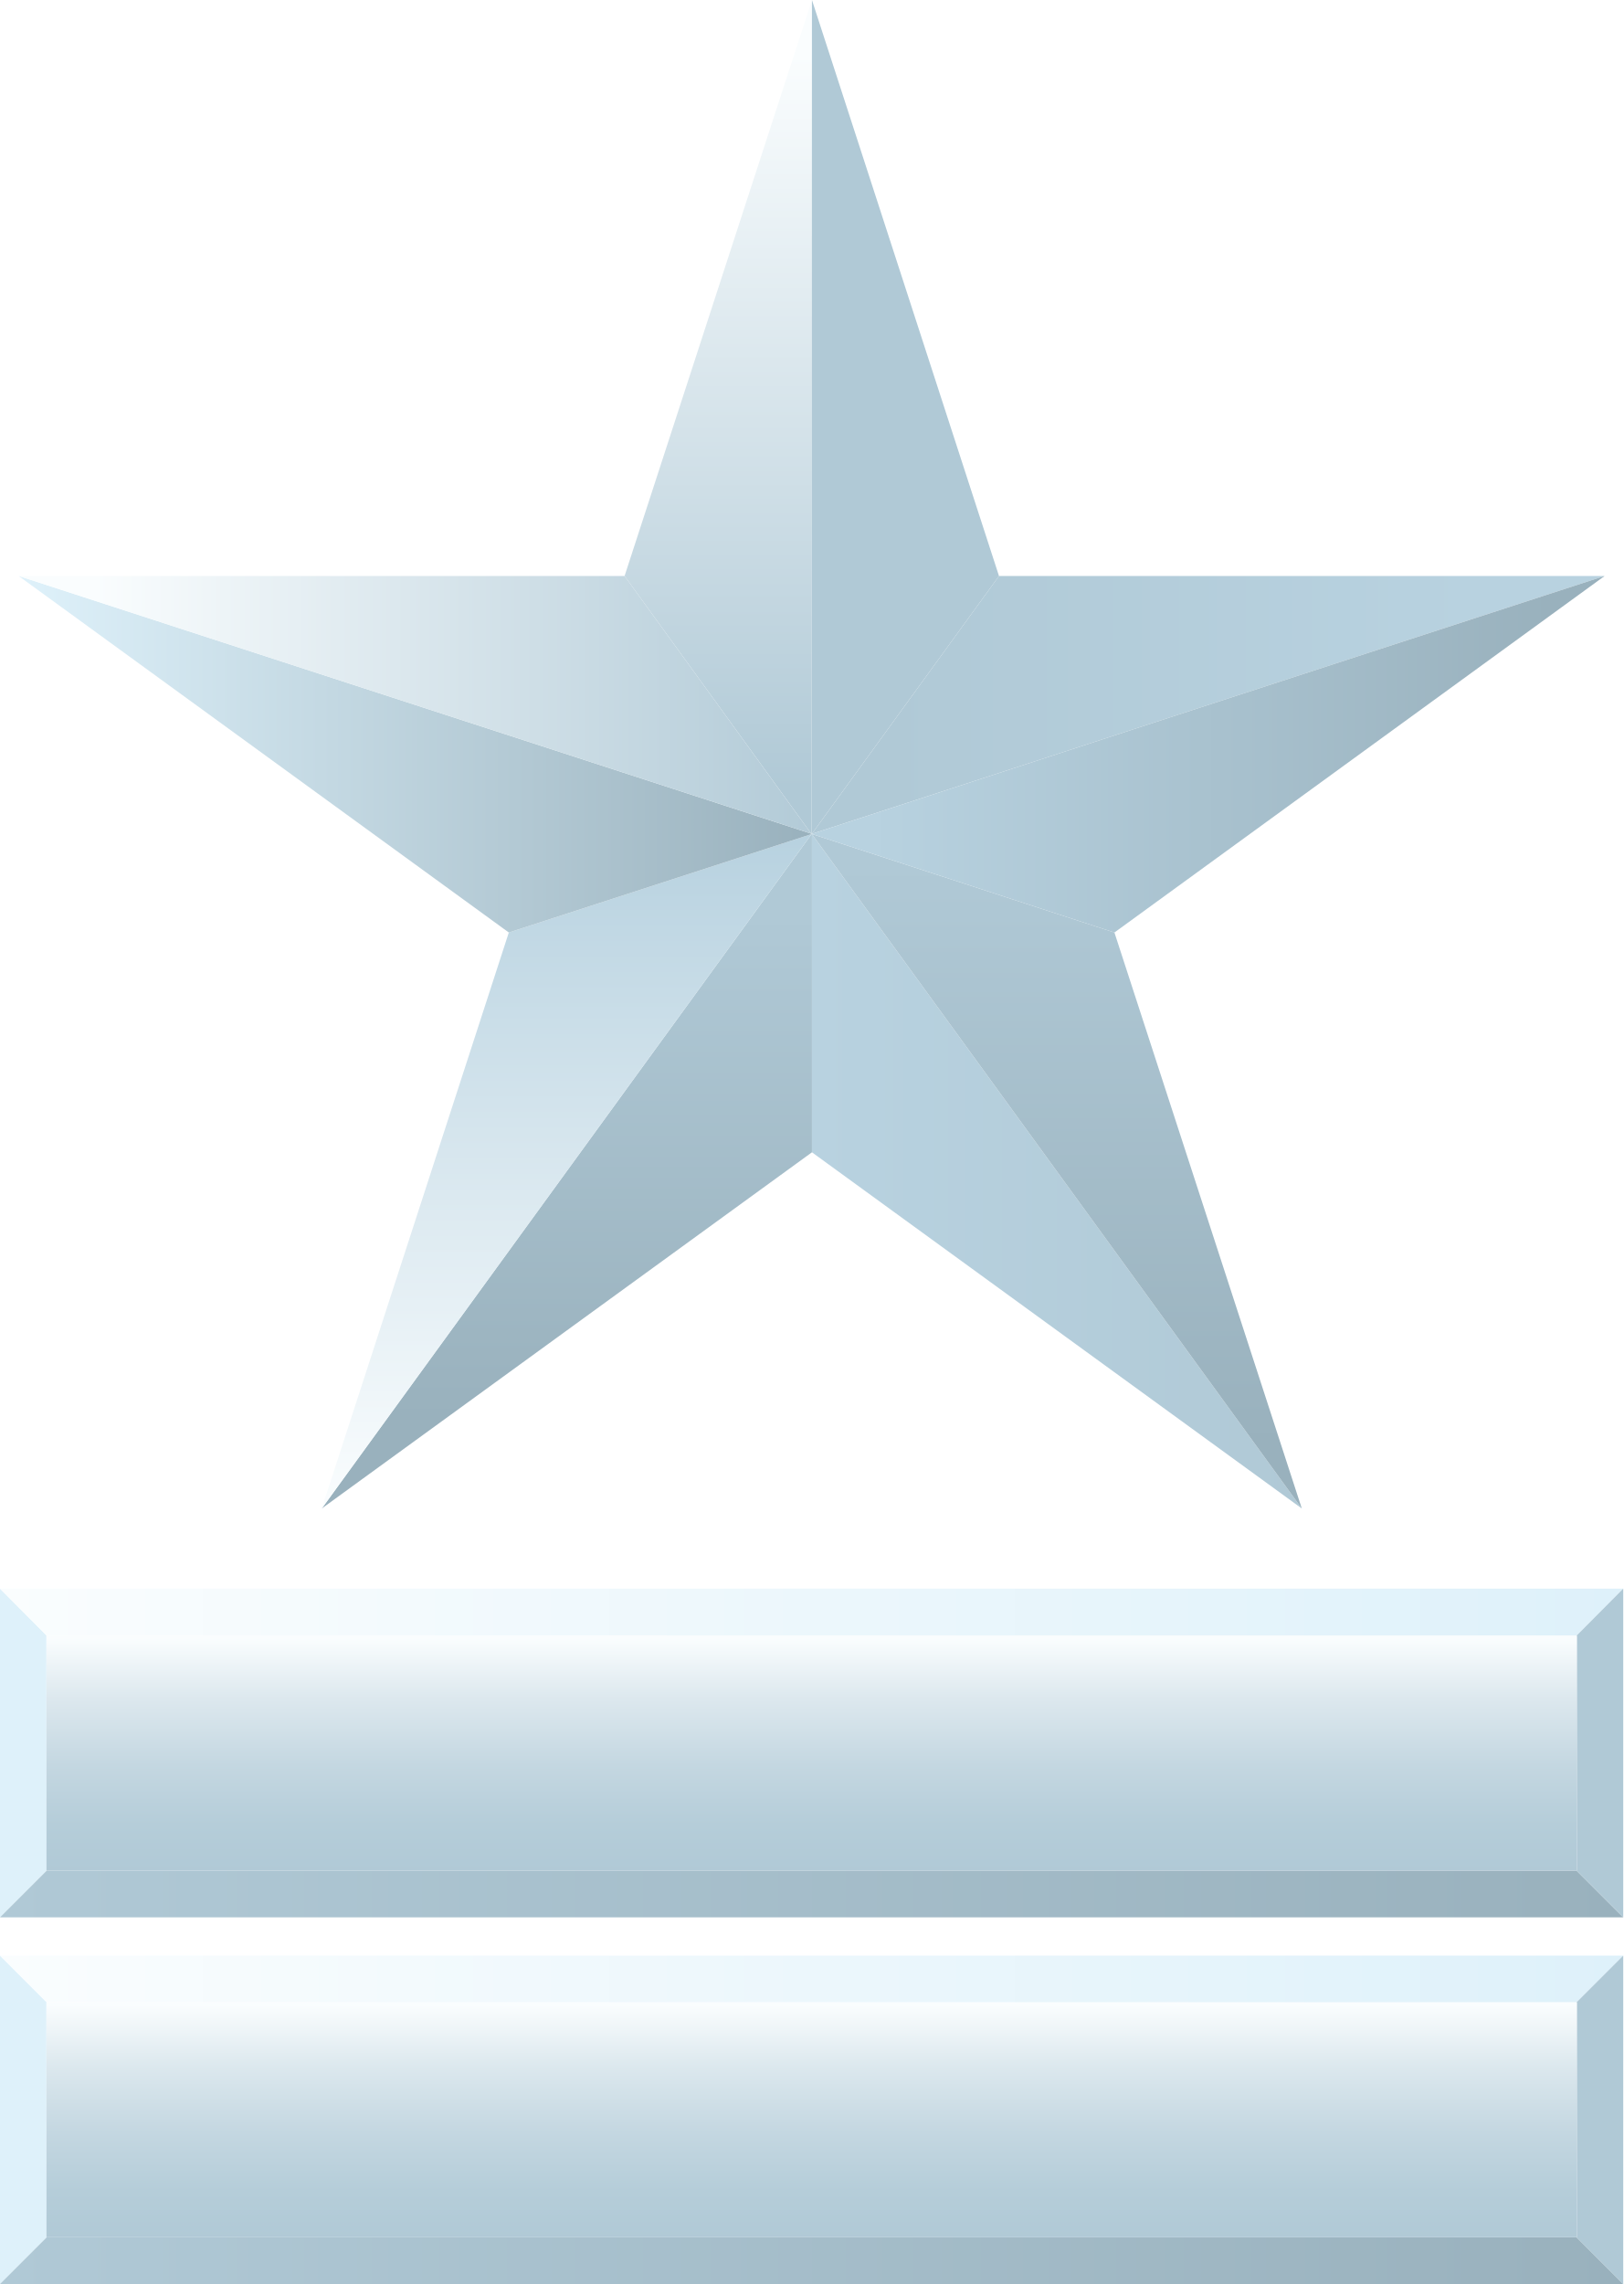
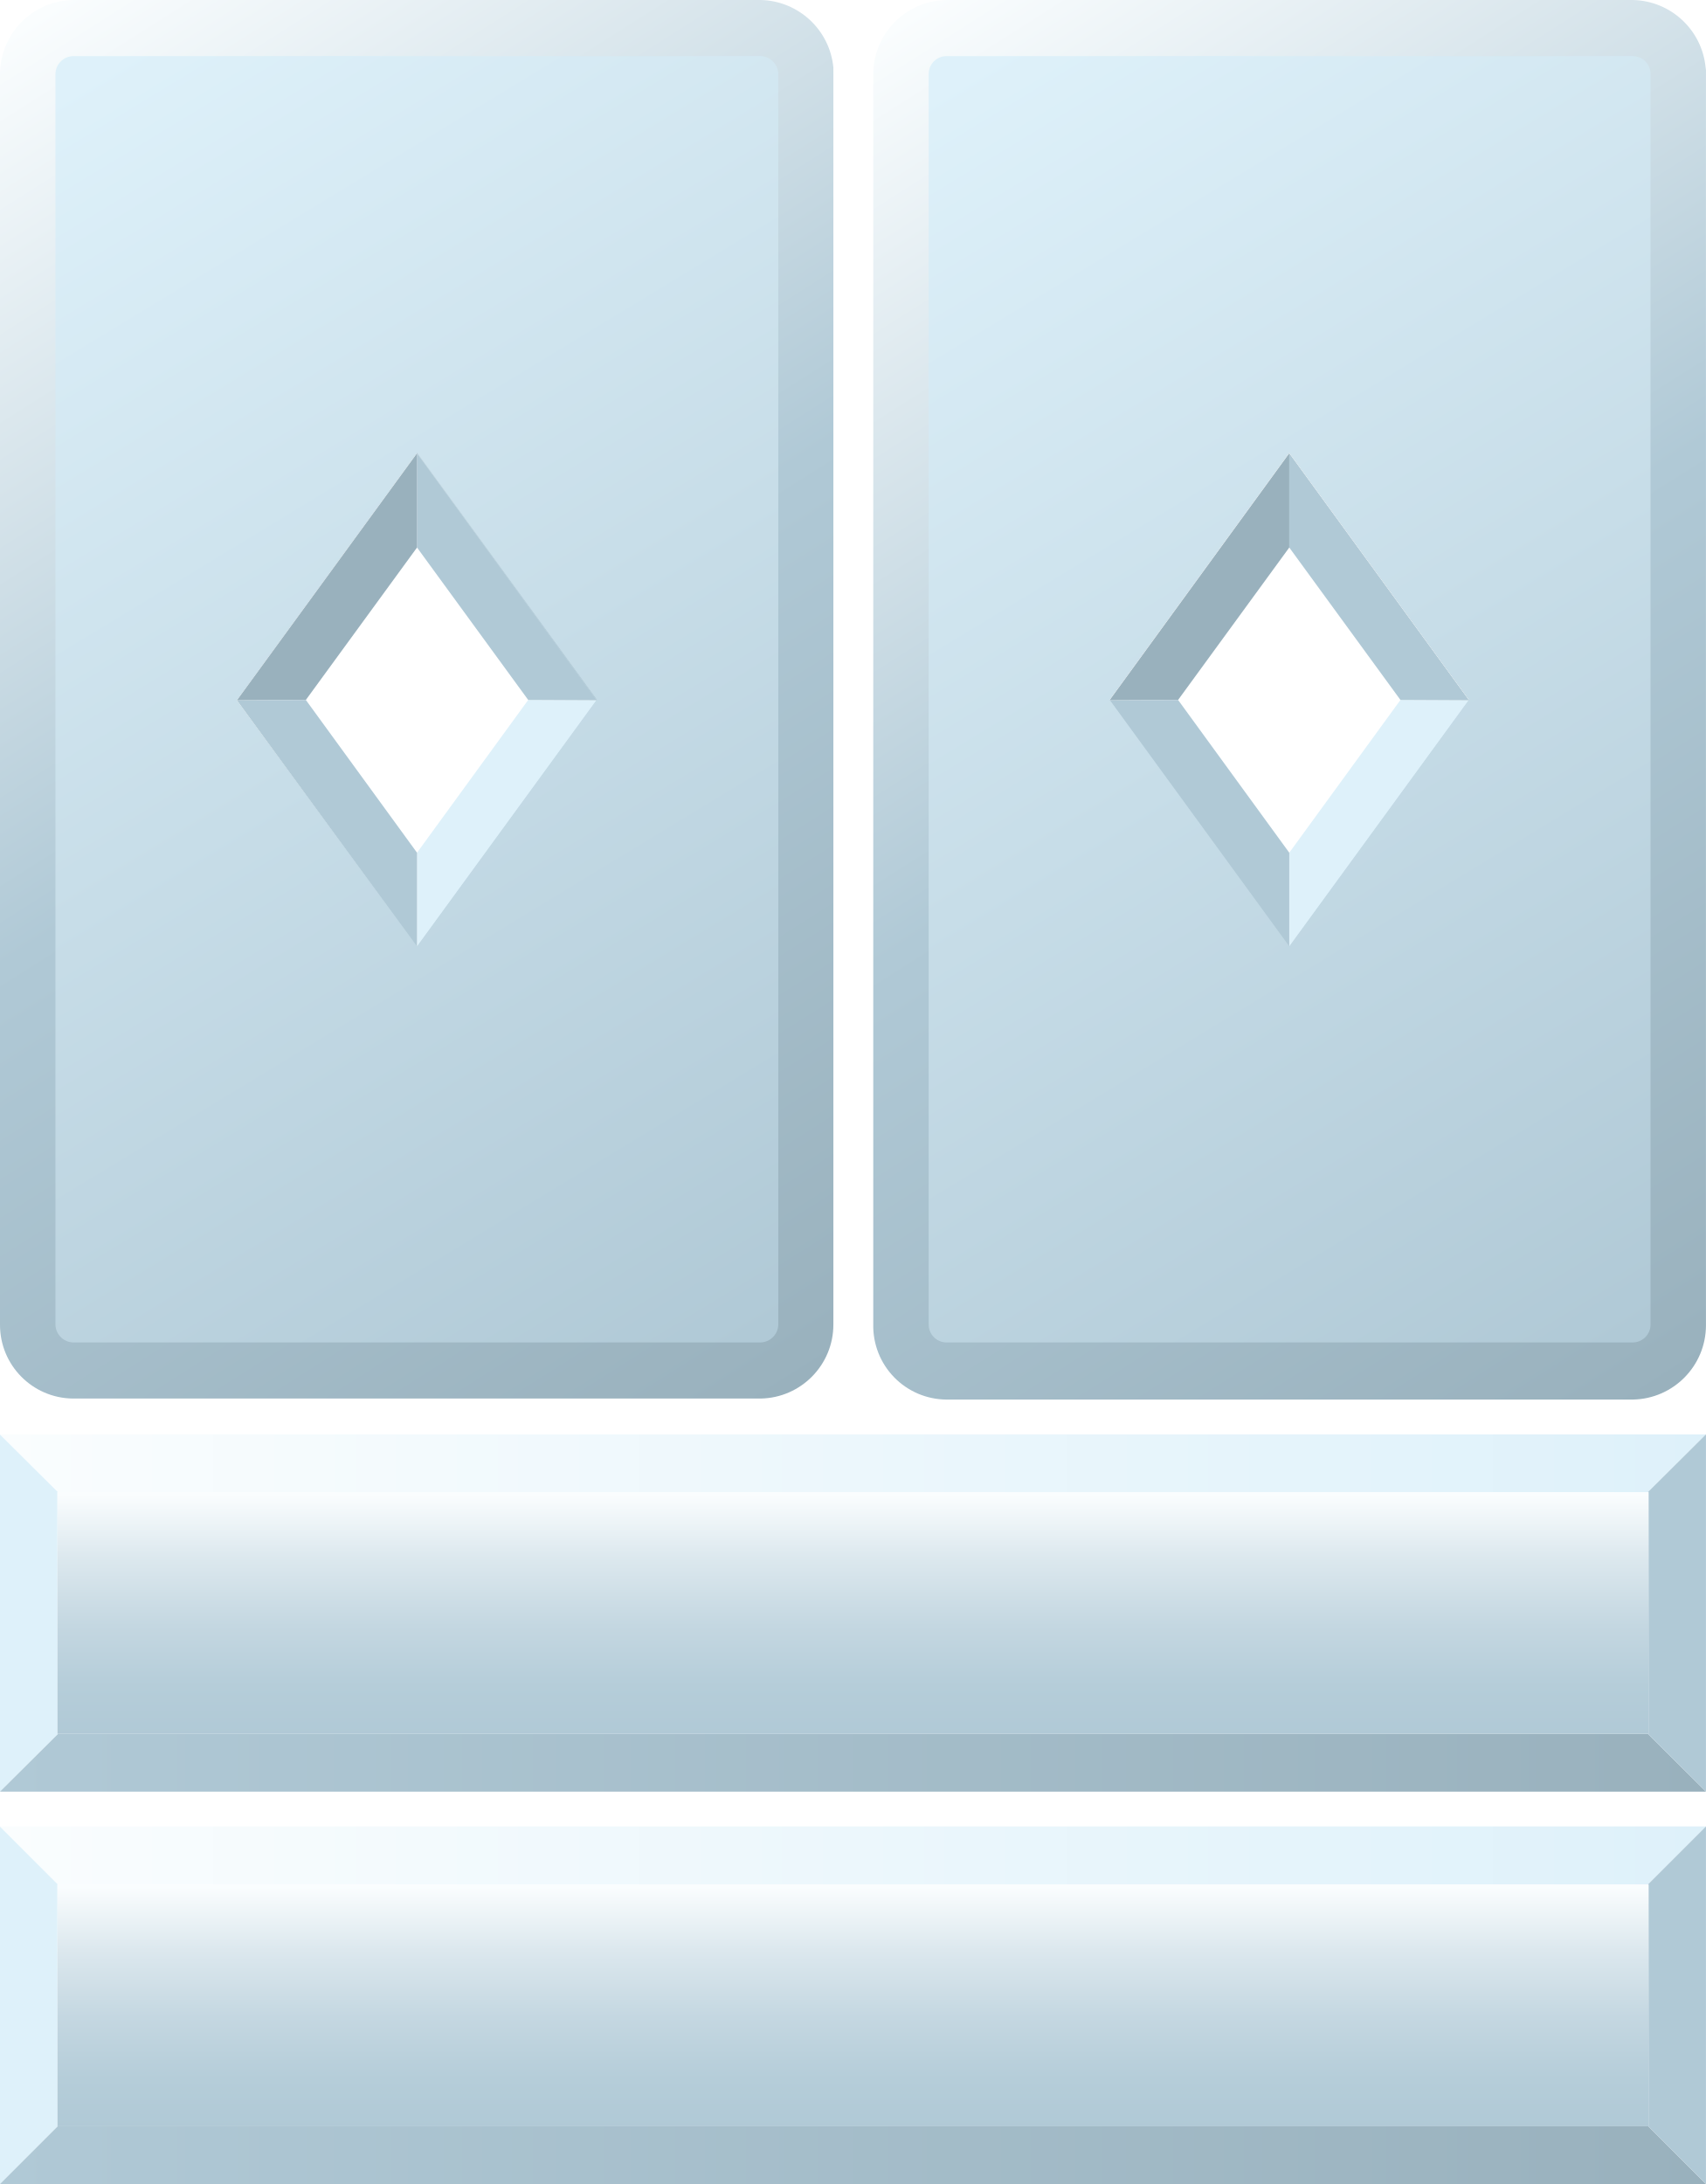
- <svg xmlns="http://www.w3.org/2000/svg" xmlns:xlink="http://www.w3.org/1999/xlink" viewBox="0 0 49.64 69.83">
+ <svg xmlns="http://www.w3.org/2000/svg" xmlns:xlink="http://www.w3.org/1999/xlink" viewBox="0 0 50.48 64.62">
  <defs>
-     <style>.cls-1{fill:#def1fa;}.cls-2{fill:url(#linear-gradient);}.cls-3{fill:url(#linear-gradient-2);}.cls-4{fill:#b0c9d6;}.cls-5{fill:url(#linear-gradient-3);}.cls-6{fill:url(#linear-gradient-4);}.cls-7{fill:url(#linear-gradient-5);}.cls-8{fill:url(#linear-gradient-6);}.cls-9{fill:url(#linear-gradient-7);}.cls-10{fill:url(#linear-gradient-8);}.cls-11{fill:url(#linear-gradient-9);}.cls-12{fill:url(#linear-gradient-10);}.cls-13{fill:url(#linear-gradient-11);}.cls-14{fill:url(#linear-gradient-12);}.cls-15{fill:url(#linear-gradient-13);}.cls-16{fill:url(#linear-gradient-14);}.cls-17{fill:url(#linear-gradient-15);}</style>
-     <linearGradient id="linear-gradient" y1="49.29" x2="49.64" y2="49.29" gradientUnits="userSpaceOnUse">
+     <style>.cls-1{fill:#def1fa;}.cls-2{fill:url(#linear-gradient);}.cls-3{fill:url(#linear-gradient-2);}.cls-4{fill:#b0c9d6;}.cls-5{fill:url(#linear-gradient-3);}.cls-6{fill:url(#linear-gradient-4);}.cls-7{fill:url(#linear-gradient-5);}.cls-8{fill:url(#linear-gradient-6);}.cls-9{fill:url(#linear-gradient-7);}.cls-10{fill:#99b1bd;}.cls-11{fill:url(#linear-gradient-8);}.cls-12{fill:url(#linear-gradient-9);}.cls-13{fill:url(#linear-gradient-10);}</style>
+     <linearGradient id="linear-gradient" y1="43.29" x2="50.48" y2="43.29" gradientUnits="userSpaceOnUse">
      <stop offset="0" stop-color="#fafdfe" />
      <stop offset="1" stop-color="#def1fa" />
    </linearGradient>
-     <linearGradient id="linear-gradient-2" y1="57.9" x2="49.64" y2="57.9" gradientUnits="userSpaceOnUse">
+     <linearGradient id="linear-gradient-2" y1="52.16" x2="50.48" y2="52.16" gradientUnits="userSpaceOnUse">
      <stop offset="0" stop-color="#b0c9d6" />
      <stop offset="1" stop-color="#99b1bd" />
    </linearGradient>
-     <linearGradient id="linear-gradient-3" x1="24.82" y1="50.08" x2="24.82" y2="57.29" gradientUnits="userSpaceOnUse">
+     <linearGradient id="linear-gradient-3" x1="25.24" y1="44.23" x2="25.24" y2="51.4" gradientUnits="userSpaceOnUse">
      <stop offset="0" stop-color="#fafdfe" />
      <stop offset="0.26" stop-color="#dce8ee" />
      <stop offset="0.54" stop-color="#c4d7e1" />
      <stop offset="0.79" stop-color="#b5cdd9" />
      <stop offset="1" stop-color="#b0c9d6" />
    </linearGradient>
-     <linearGradient id="linear-gradient-4" y1="60.5" x2="49.64" y2="60.5" xlink:href="#linear-gradient" />
-     <linearGradient id="linear-gradient-5" y1="69.12" x2="49.64" y2="69.12" xlink:href="#linear-gradient-2" />
-     <linearGradient id="linear-gradient-6" x1="24.82" y1="61.3" x2="24.82" y2="68.5" xlink:href="#linear-gradient-3" />
-     <linearGradient id="linear-gradient-7" x1="21.96" y1="1.68" x2="21.96" y2="24.09" gradientUnits="userSpaceOnUse">
+     <linearGradient id="linear-gradient-4" y1="54.9" x2="50.48" y2="54.9" xlink:href="#linear-gradient" />
+     <linearGradient id="linear-gradient-5" y1="63.76" x2="50.48" y2="63.76" xlink:href="#linear-gradient-2" />
+     <linearGradient id="linear-gradient-6" x1="25.24" y1="55.83" x2="25.24" y2="63" xlink:href="#linear-gradient-3" />
+     <linearGradient id="linear-gradient-7" x1="25.8" y1="1.21" x2="50.58" y2="40.35" gradientUnits="userSpaceOnUse">
      <stop offset="0" stop-color="#fafdfe" />
+       <stop offset="0.5" stop-color="#b0c9d6" />
+       <stop offset="1" stop-color="#99b1bd" />
+     </linearGradient>
+     <linearGradient id="linear-gradient-8" x1="27.29" y1="2.82" x2="49.24" y2="38.96" gradientUnits="userSpaceOnUse">
+       <stop offset="0" stop-color="#def1fa" />
      <stop offset="1" stop-color="#b0c9d6" />
    </linearGradient>
-     <linearGradient id="linear-gradient-8" x1="24.82" y1="35.81" x2="39.81" y2="35.81" gradientUnits="userSpaceOnUse">
-       <stop offset="0" stop-color="#b8d2e0" />
-       <stop offset="1" stop-color="#b0c9d6" />
-     </linearGradient>
-     <linearGradient id="linear-gradient-9" x1="17.33" y1="27.96" x2="17.33" y2="43.4" xlink:href="#linear-gradient-2" />
-     <linearGradient id="linear-gradient-10" x1="32.31" y1="26.41" x2="32.31" y2="44.18" xlink:href="#linear-gradient-2" />
-     <linearGradient id="linear-gradient-11" x1="45.19" y1="21.55" x2="26.94" y2="21.55" xlink:href="#linear-gradient-8" />
-     <linearGradient id="linear-gradient-12" x1="26.62" y1="23.06" x2="47.43" y2="23.06" gradientUnits="userSpaceOnUse">
-       <stop offset="0" stop-color="#b8d2e0" />
-       <stop offset="1" stop-color="#99b1bd" />
-     </linearGradient>
-     <linearGradient id="linear-gradient-13" x1="17.33" y1="46.1" x2="17.33" y2="25.69" gradientUnits="userSpaceOnUse">
-       <stop offset="0" stop-color="#fafdfe" />
-       <stop offset="1" stop-color="#b8d2e0" />
-     </linearGradient>
-     <linearGradient id="linear-gradient-14" x1="0.77" y1="23.06" x2="24.78" y2="23.06" gradientUnits="userSpaceOnUse">
-       <stop offset="0" stop-color="#def1fa" />
-       <stop offset="1" stop-color="#99b1bd" />
-     </linearGradient>
-     <linearGradient id="linear-gradient-15" x1="2.93" y1="21.55" x2="25.5" y2="21.55" xlink:href="#linear-gradient-7" />
+     <linearGradient id="linear-gradient-9" x1="-0.01" y1="1.21" x2="24.77" y2="40.35" xlink:href="#linear-gradient-7" />
+     <linearGradient id="linear-gradient-10" x1="1.47" y1="2.82" x2="23.42" y2="38.96" xlink:href="#linear-gradient-8" />
  </defs>
  <g id="Layer_2" data-name="Layer 2">
    <g id="Artwork">
-       <g id="Major_Grade_3_" data-name="Major (Grade 3)">
-         <polygon class="cls-1" points="1.42 57.19 1.42 50.01 1.43 50.01 0 48.57 0 58.62 1.43 57.19 1.42 57.19" />
-         <polygon class="cls-2" points="48.21 50.01 49.64 48.57 0 48.57 1.43 50.01 48.21 50.01" />
-         <polygon class="cls-3" points="48.21 57.19 1.43 57.19 0 58.62 49.64 58.62 48.21 57.19" />
-         <polygon class="cls-4" points="48.21 50.01 48.22 50.01 48.22 57.19 48.21 57.19 49.64 58.62 49.64 48.57 48.21 50.01" />
-         <rect class="cls-5" x="1.42" y="50.01" width="46.8" height="7.18" />
-         <polygon class="cls-1" points="1.42 68.4 1.42 61.22 1.43 61.22 0 59.79 0 69.83 1.43 68.4 1.42 68.4" />
-         <polygon class="cls-6" points="48.21 61.22 49.64 59.79 0 59.79 1.43 61.22 48.21 61.22" />
-         <polygon class="cls-7" points="48.21 68.4 1.43 68.4 0 69.83 49.64 69.83 48.21 68.4" />
-         <polygon class="cls-4" points="48.21 61.22 48.22 61.22 48.22 68.4 48.21 68.4 49.64 69.83 49.64 59.79 48.21 61.22" />
-         <rect class="cls-8" x="1.42" y="61.22" width="46.8" height="7.18" />
-         <polygon class="cls-9" points="24.81 25.49 19.1 17.61 24.83 0 24.82 25.47 24.81 25.49" />
-         <polygon class="cls-10" points="24.82 25.49 39.81 46.12 24.83 35.23 24.83 25.49 24.82 25.49" />
-         <polygon class="cls-11" points="24.83 25.49 24.83 35.23 9.84 46.12 24.82 25.5 24.83 25.49" />
-         <polygon class="cls-12" points="24.83 25.5 34.08 28.51 39.81 46.12 24.82 25.49 24.83 25.5" />
-         <polygon class="cls-13" points="24.83 25.49 30.55 17.61 49.07 17.61 24.84 25.49 24.83 25.49" />
-         <polygon class="cls-4" points="24.82 25.47 24.83 0 30.55 17.61 24.83 25.49 24.82 25.47" />
-         <polygon class="cls-14" points="24.84 25.49 49.07 17.61 34.08 28.51 24.83 25.5 24.84 25.49" />
-         <polygon class="cls-15" points="24.82 25.5 9.84 46.12 15.56 28.51 24.82 25.5 24.82 25.5" />
-         <polygon class="cls-16" points="24.82 25.5 15.56 28.51 0.57 17.61 24.81 25.49 24.82 25.5" />
-         <polygon class="cls-17" points="24.81 25.49 0.57 17.61 19.1 17.61 24.81 25.49 24.81 25.49" />
+       <g id="Captain_Grade_3_" data-name="Captain (Grade 3)">
+         <polygon class="cls-1" points="1.7 51.3 1.7 44.15 1.72 44.15 0 42.44 0 53.01 1.72 51.3 1.7 51.3" />
+         <polygon class="cls-2" points="48.76 44.15 50.48 42.44 0 42.44 1.72 44.15 48.76 44.15" />
+         <polygon class="cls-3" points="48.76 51.3 1.72 51.3 0 53.01 50.48 53.01 48.76 51.3" />
+         <polygon class="cls-4" points="48.76 44.15 48.78 44.15 48.78 51.3 48.76 51.3 50.48 53.01 50.48 42.44 48.76 44.15" />
+         <rect class="cls-5" x="1.7" y="44.15" width="47.08" height="7.15" />
+         <polygon class="cls-1" points="1.7 62.9 1.7 55.76 1.72 55.76 0 54.04 0 64.62 1.72 62.9 1.7 62.9" />
+         <polygon class="cls-6" points="48.76 55.76 50.48 54.04 0 54.04 1.72 55.76 48.76 55.76" />
+         <polygon class="cls-7" points="48.76 62.9 1.72 62.9 0 64.62 50.48 64.62 48.76 62.9" />
+         <polygon class="cls-4" points="48.76 55.76 48.78 55.76 48.78 62.9 48.76 62.9 50.48 64.62 50.48 54.04 48.76 55.76" />
+         <rect class="cls-8" x="1.7" y="55.76" width="47.08" height="7.15" />
+         <path class="cls-9" d="M50.47,2a2.21,2.21,0,0,0-2.15-2H28a2.2,2.2,0,0,0-2.16,2.19v37A2.18,2.18,0,0,0,28,41.41H48.32a2.2,2.2,0,0,0,2.16-2.19v-37s0-.1,0-.15M38.15,28l-5.32-7.3,5.32-7.31,5.32,7.31Z" />
+         <polygon class="cls-1" points="38.15 28.02 38.15 25.23 41.44 20.71 43.47 20.72 38.15 28.02" />
+         <polygon class="cls-4" points="43.47 20.72 41.44 20.71 38.15 16.2 38.15 13.41 43.47 20.72" />
+         <polygon class="cls-10" points="38.15 13.41 38.15 16.2 34.86 20.71 32.83 20.72 38.15 13.41" />
+         <polygon class="cls-4" points="32.83 20.72 34.86 20.71 38.15 25.23 38.15 28.02 32.83 20.72" />
+         <path class="cls-11" d="M48.32,1.66a.53.53,0,0,1,.52.53v37a.53.53,0,0,1-.52.53H28a.53.53,0,0,1-.52-.53v-37A.53.53,0,0,1,28,1.66ZM38.15,28l5.32-7.3-5.32-7.31-5.32,7.31L38.15,28" />
+         <path class="cls-12" d="M24.66,2a2.21,2.21,0,0,0-2.15-2H2.17A2.2,2.2,0,0,0,0,2.19v37a2.18,2.18,0,0,0,2.16,2.19H22.51a2.19,2.19,0,0,0,2.15-2.19V2M12.34,28,7,20.72l5.33-7.31,5.32,7.31Z" />
+         <polygon class="cls-1" points="12.34 28.02 12.34 25.23 15.63 20.71 17.66 20.72 12.34 28.02" />
+         <polygon class="cls-4" points="17.66 20.72 15.63 20.71 12.34 16.2 12.34 13.41 17.66 20.72" />
+         <polygon class="cls-10" points="12.34 13.41 12.34 16.2 9.05 20.71 7.01 20.72 12.34 13.41" />
+         <polygon class="cls-4" points="7.01 20.72 9.05 20.71 12.34 25.23 12.34 28.02 7.01 20.72" />
+         <path class="cls-13" d="M22.51,1.66a.54.54,0,0,1,.52.53v37a.54.54,0,0,1-.52.53H2.17a.54.54,0,0,1-.53-.53v-37a.54.54,0,0,1,.53-.53ZM12.34,28l5.32-7.3-5.32-7.31L7,20.72,12.34,28" />
      </g>
    </g>
  </g>
</svg>
